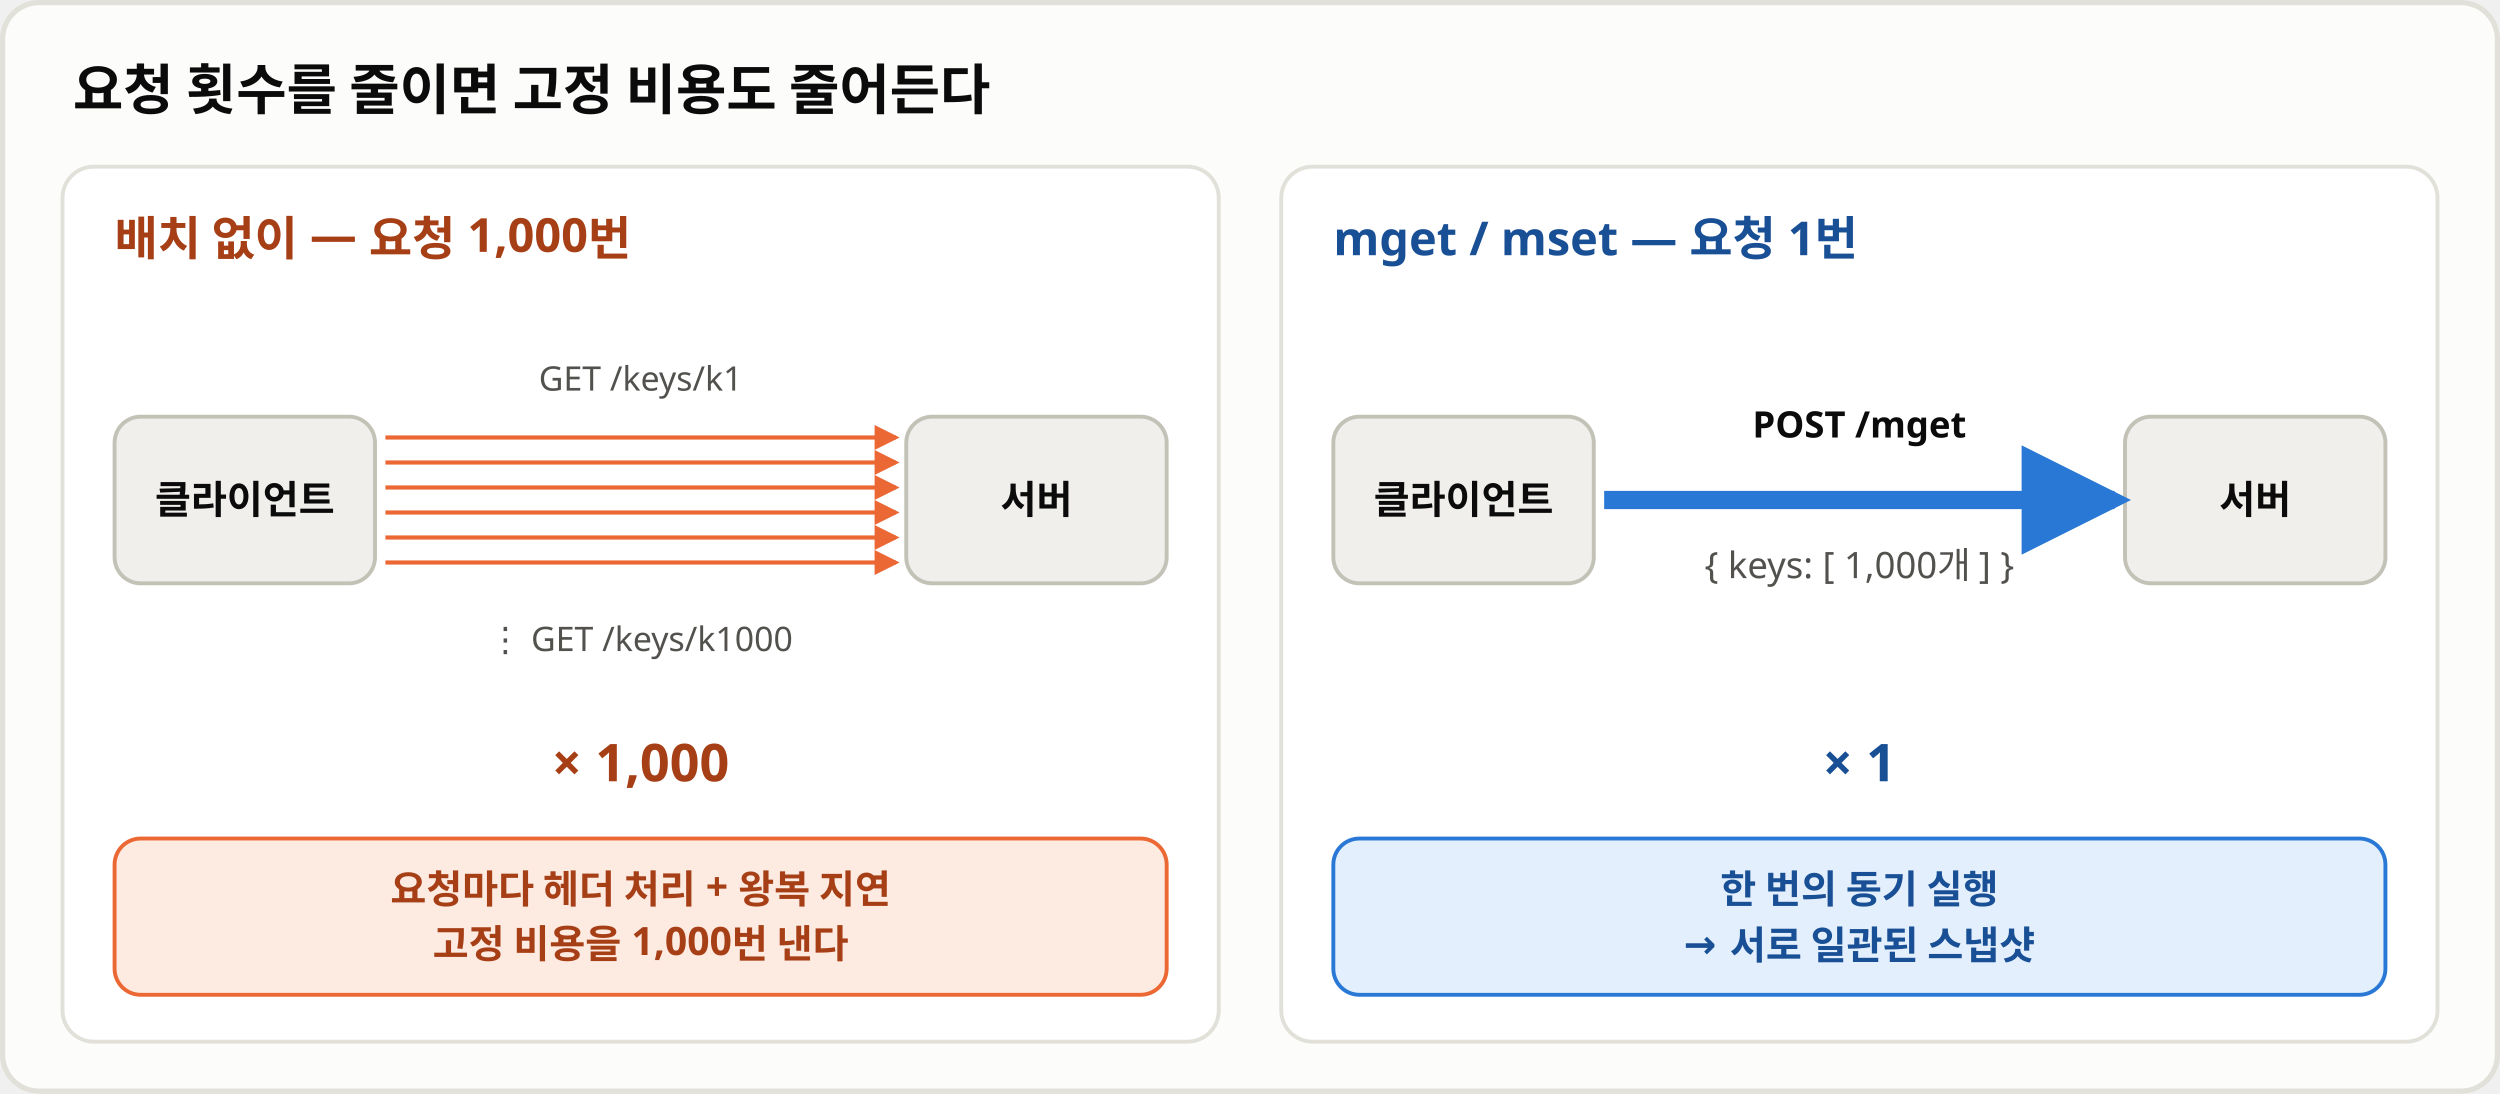
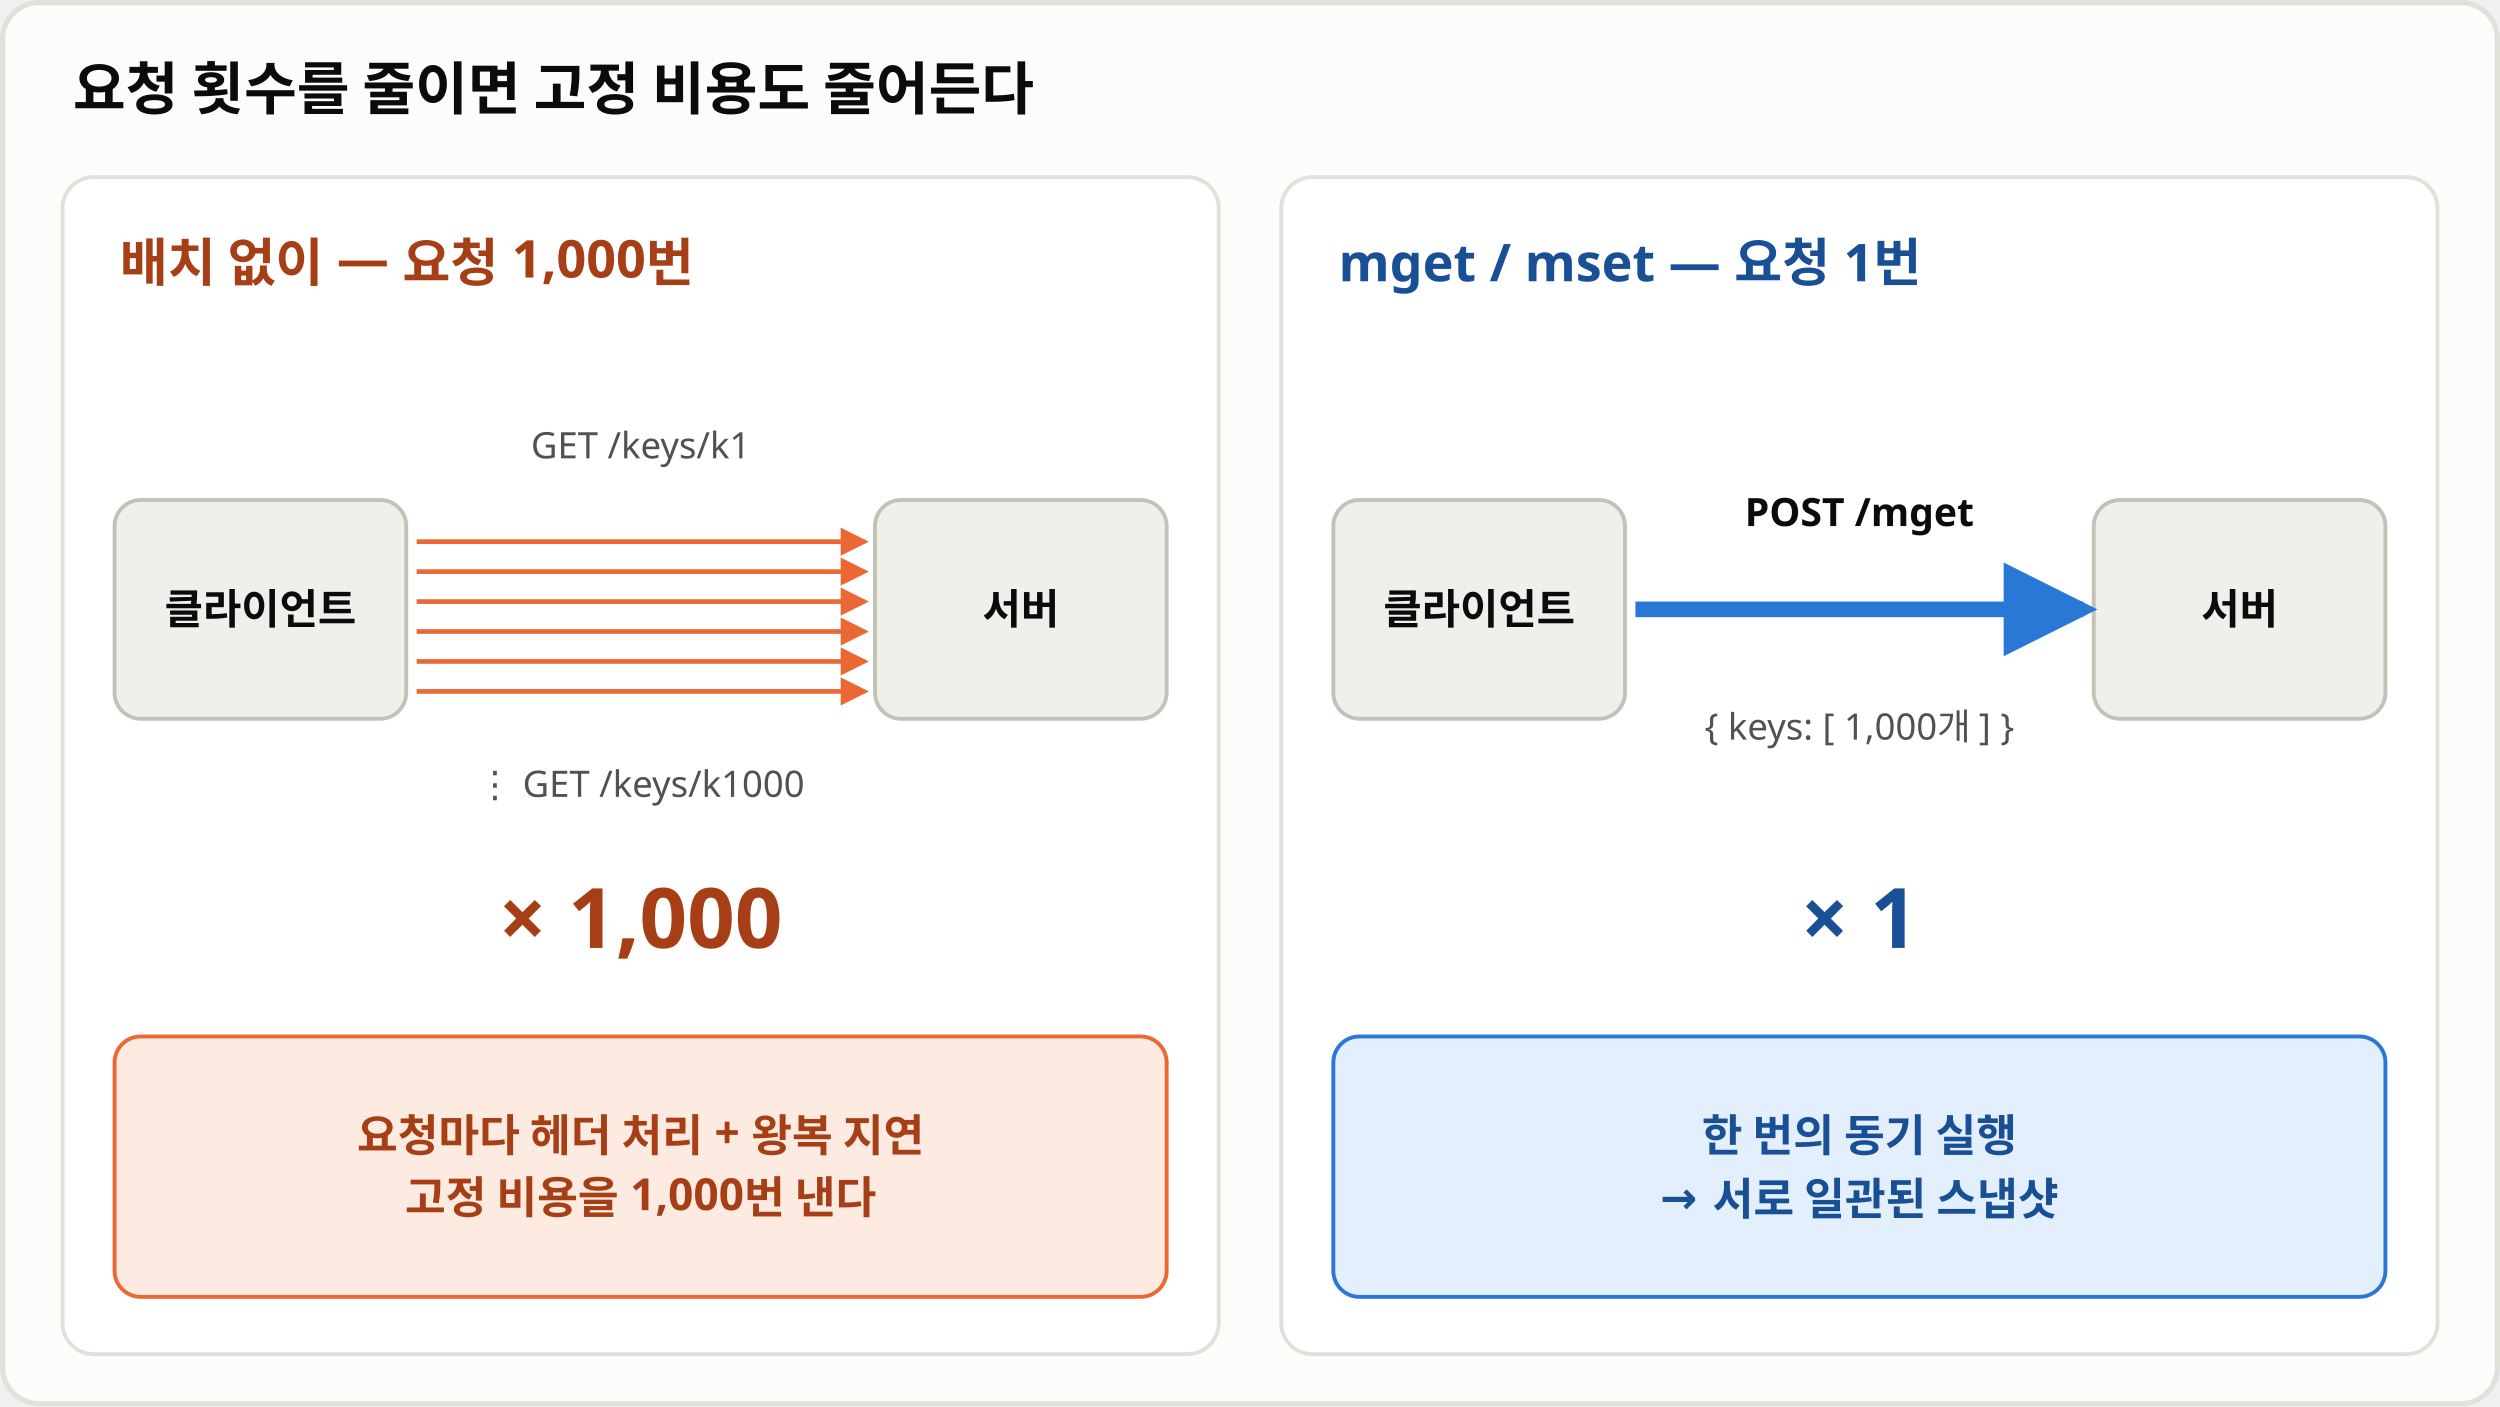
- <svg xmlns="http://www.w3.org/2000/svg" width="960" height="420" viewBox="0 0 960 420" font-family="'Malgun Gothic','Apple SD Gothic Neo','Noto Sans KR','Segoe UI',system-ui,sans-serif" role="img" aria-label="요청 횟수를 줄이면 고정 비용도 줄어든다">
+ <svg xmlns="http://www.w3.org/2000/svg" width="960" height="540" viewBox="0 0 960 540" font-family="'Malgun Gothic','Apple SD Gothic Neo','Noto Sans KR','Segoe UI',system-ui,sans-serif" role="img" aria-label="요청 횟수를 줄이면 고정 비용도 줄어든다">
  <defs>
    <marker id="ah-ink" viewBox="0 0 10 10" refX="8.5" refY="5" markerWidth="6" markerHeight="6" orient="auto-start-reverse">
      <path d="M0,0 L10,5 L0,10 z" fill="#52514e" />
    </marker>
    <marker id="ah-blue" viewBox="0 0 10 10" refX="8.5" refY="5" markerWidth="6" markerHeight="6" orient="auto-start-reverse">
      <path d="M0,0 L10,5 L0,10 z" fill="#2a78d6" />
    </marker>
    <marker id="ah-orange" viewBox="0 0 10 10" refX="8.5" refY="5" markerWidth="6" markerHeight="6" orient="auto-start-reverse">
      <path d="M0,0 L10,5 L0,10 z" fill="#eb6834" />
    </marker>
  </defs>
-   <rect x="1" y="1" width="958" height="418" rx="14" fill="#fcfcfb" stroke="#e1e0d9" stroke-width="2" />
-   <text x="28" y="42" font-size="21" fill="#0b0b0b" font-weight="700" text-anchor="start">요청 횟수를 줄이면 고정 비용도 줄어든다</text>
-   <rect x="24" y="64" width="444" height="336" rx="12" fill="#ffffff" stroke="#e1e0d9" stroke-width="1.5" />
-   <text x="44" y="98" font-size="18" fill="#a63f16" font-weight="700" text-anchor="start">배치 없이 — 요청 1,000번</text>
-   <rect x="44" y="160" width="100" height="64" rx="10" fill="#f0efec" stroke="#c3c2b7" stroke-width="1.5" />
-   <text x="94.0" y="197.2" font-size="15" fill="#0b0b0b" font-weight="600" text-anchor="middle">클라이언트</text>
-   <rect x="348" y="160" width="100" height="64" rx="10" fill="#f0efec" stroke="#c3c2b7" stroke-width="1.5" />
-   <text x="398.0" y="197.2" font-size="15" fill="#0b0b0b" font-weight="600" text-anchor="middle">서버</text>
-   <line x1="148" y1="168.0" x2="344" y2="168.0" stroke="#eb6834" stroke-width="1.6" marker-end="url(#ah-orange)" />
-   <line x1="148" y1="177.6" x2="344" y2="177.6" stroke="#eb6834" stroke-width="1.6" marker-end="url(#ah-orange)" />
-   <line x1="148" y1="187.2" x2="344" y2="187.2" stroke="#eb6834" stroke-width="1.6" marker-end="url(#ah-orange)" />
-   <line x1="148" y1="196.8" x2="344" y2="196.8" stroke="#eb6834" stroke-width="1.6" marker-end="url(#ah-orange)" />
-   <line x1="148" y1="206.4" x2="344" y2="206.4" stroke="#eb6834" stroke-width="1.6" marker-end="url(#ah-orange)" />
-   <line x1="148" y1="216.0" x2="344" y2="216.0" stroke="#eb6834" stroke-width="1.6" marker-end="url(#ah-orange)" />
-   <text x="246" y="150" font-size="13" fill="#52514e" font-weight="400" text-anchor="middle">GET /keys/k1</text>
-   <text x="246" y="250" font-size="13" fill="#52514e" font-weight="400" text-anchor="middle">⋮   GET /keys/k1000</text>
-   <text x="246" y="300" font-size="20" fill="#a63f16" font-weight="700" text-anchor="middle">× 1,000</text>
-   <rect x="44" y="322" width="404" height="60" rx="10" fill="#fdeae1" stroke="#eb6834" stroke-width="1.5" />
-   <text x="246.0" y="346.8" font-size="15" fill="#a63f16" font-weight="600" text-anchor="middle">요청마다 헤더 처리 + 왕복 지연</text>
-   <text x="246.0" y="367.8" font-size="15" fill="#a63f16" font-weight="600" text-anchor="middle">고정 비용을 1,000번 낸다</text>
-   <rect x="492" y="64" width="444" height="336" rx="12" fill="#ffffff" stroke="#e1e0d9" stroke-width="1.5" />
-   <text x="512" y="98" font-size="18" fill="#184f95" font-weight="700" text-anchor="start">mget / mset — 요청 1번</text>
-   <rect x="512" y="160" width="100" height="64" rx="10" fill="#f0efec" stroke="#c3c2b7" stroke-width="1.5" />
-   <text x="562.0" y="197.2" font-size="15" fill="#0b0b0b" font-weight="600" text-anchor="middle">클라이언트</text>
-   <rect x="816" y="160" width="100" height="64" rx="10" fill="#f0efec" stroke="#c3c2b7" stroke-width="1.5" />
-   <text x="866.0" y="197.2" font-size="15" fill="#0b0b0b" font-weight="600" text-anchor="middle">서버</text>
-   <line x1="616" y1="192" x2="812" y2="192" stroke="#2a78d6" stroke-width="7" marker-end="url(#ah-blue)" />
-   <text x="714" y="168" font-size="14" fill="#0b0b0b" font-weight="600" text-anchor="middle">POST /mget</text>
-   <text x="714" y="222" font-size="14" fill="#52514e" font-weight="400" text-anchor="middle">{ keys: [ 1,000개 ] }</text>
-   <text x="714" y="300" font-size="20" fill="#184f95" font-weight="700" text-anchor="middle">× 1</text>
-   <rect x="512" y="322" width="404" height="60" rx="10" fill="#e3effc" stroke="#2a78d6" stroke-width="1.5" />
-   <text x="714.0" y="346.8" font-size="15" fill="#184f95" font-weight="600" text-anchor="middle">한 번의 동기 실행</text>
-   <text x="714.0" y="367.8" font-size="15" fill="#184f95" font-weight="600" text-anchor="middle">→ 서로 일관된 스냅샷</text>
+   <rect x="1" y="1" width="958" height="538" rx="14" fill="#fcfcfb" stroke="#e1e0d9" stroke-width="2" />
+   <text x="28" y="42" font-size="22" fill="#0b0b0b" font-weight="700" text-anchor="start">요청 횟수를 줄이면 고정 비용도 줄어든다</text>
+   <rect x="24" y="68" width="444" height="452" rx="12" fill="#ffffff" stroke="#e1e0d9" stroke-width="1.5" />
+   <text x="46" y="108" font-size="20" fill="#a63f16" font-weight="700" text-anchor="start">배치 없이 — 요청 1,000번</text>
+   <rect x="44" y="192" width="112" height="84" rx="10" fill="#f0efec" stroke="#c3c2b7" stroke-width="1.5" />
+   <text x="100.0" y="239.6" font-size="16" fill="#0b0b0b" font-weight="600" text-anchor="middle">클라이언트</text>
+   <rect x="336" y="192" width="112" height="84" rx="10" fill="#f0efec" stroke="#c3c2b7" stroke-width="1.5" />
+   <text x="392.0" y="239.6" font-size="16" fill="#0b0b0b" font-weight="600" text-anchor="middle">서버</text>
+   <line x1="160" y1="208.0" x2="332" y2="208.0" stroke="#eb6834" stroke-width="1.8" marker-end="url(#ah-orange)" />
+   <line x1="160" y1="219.5" x2="332" y2="219.5" stroke="#eb6834" stroke-width="1.8" marker-end="url(#ah-orange)" />
+   <line x1="160" y1="231.0" x2="332" y2="231.0" stroke="#eb6834" stroke-width="1.8" marker-end="url(#ah-orange)" />
+   <line x1="160" y1="242.5" x2="332" y2="242.5" stroke="#eb6834" stroke-width="1.8" marker-end="url(#ah-orange)" />
+   <line x1="160" y1="254.0" x2="332" y2="254.0" stroke="#eb6834" stroke-width="1.8" marker-end="url(#ah-orange)" />
+   <line x1="160" y1="265.5" x2="332" y2="265.5" stroke="#eb6834" stroke-width="1.8" marker-end="url(#ah-orange)" />
+   <text x="246" y="176" font-size="14" fill="#52514e" font-weight="400" text-anchor="middle">GET /keys/k1</text>
+   <text x="246" y="306" font-size="14" fill="#52514e" font-weight="400" text-anchor="middle">⋮    GET /keys/k1000</text>
+   <text x="246" y="364" font-size="32" fill="#a63f16" font-weight="700" text-anchor="middle">× 1,000</text>
+   <rect x="44" y="398" width="404" height="100" rx="10" fill="#fdeae1" stroke="#eb6834" stroke-width="1.5" />
+   <text x="246.0" y="442.1" font-size="17" fill="#a63f16" font-weight="700" text-anchor="middle">요청마다 헤더 처리 + 왕복 지연</text>
+   <text x="246.0" y="465.9" font-size="17" fill="#a63f16" font-weight="700" text-anchor="middle">고정 비용을 1,000번 낸다</text>
+   <rect x="492" y="68" width="444" height="452" rx="12" fill="#ffffff" stroke="#e1e0d9" stroke-width="1.5" />
+   <text x="514" y="108" font-size="20" fill="#184f95" font-weight="700" text-anchor="start">mget / mset — 요청 1번</text>
+   <rect x="512" y="192" width="112" height="84" rx="10" fill="#f0efec" stroke="#c3c2b7" stroke-width="1.5" />
+   <text x="568.0" y="239.6" font-size="16" fill="#0b0b0b" font-weight="600" text-anchor="middle">클라이언트</text>
+   <rect x="804" y="192" width="112" height="84" rx="10" fill="#f0efec" stroke="#c3c2b7" stroke-width="1.5" />
+   <text x="860.0" y="239.6" font-size="16" fill="#0b0b0b" font-weight="600" text-anchor="middle">서버</text>
+   <line x1="628" y1="234" x2="800" y2="234" stroke="#2a78d6" stroke-width="6" marker-end="url(#ah-blue)" />
+   <text x="714" y="202" font-size="15" fill="#0b0b0b" font-weight="700" text-anchor="middle">POST /mget</text>
+   <text x="714" y="284" font-size="14" fill="#52514e" font-weight="400" text-anchor="middle">{ keys: [ 1,000개 ] }</text>
+   <text x="714" y="364" font-size="32" fill="#184f95" font-weight="700" text-anchor="middle">× 1</text>
+   <rect x="512" y="398" width="404" height="100" rx="10" fill="#e3effc" stroke="#2a78d6" stroke-width="1.5" />
+   <text x="714.0" y="442.1" font-size="17" fill="#184f95" font-weight="700" text-anchor="middle">한 번의 동기 실행</text>
+   <text x="714.0" y="465.9" font-size="17" fill="#184f95" font-weight="700" text-anchor="middle">→ 서로 일관된 스냅샷</text>
</svg>
